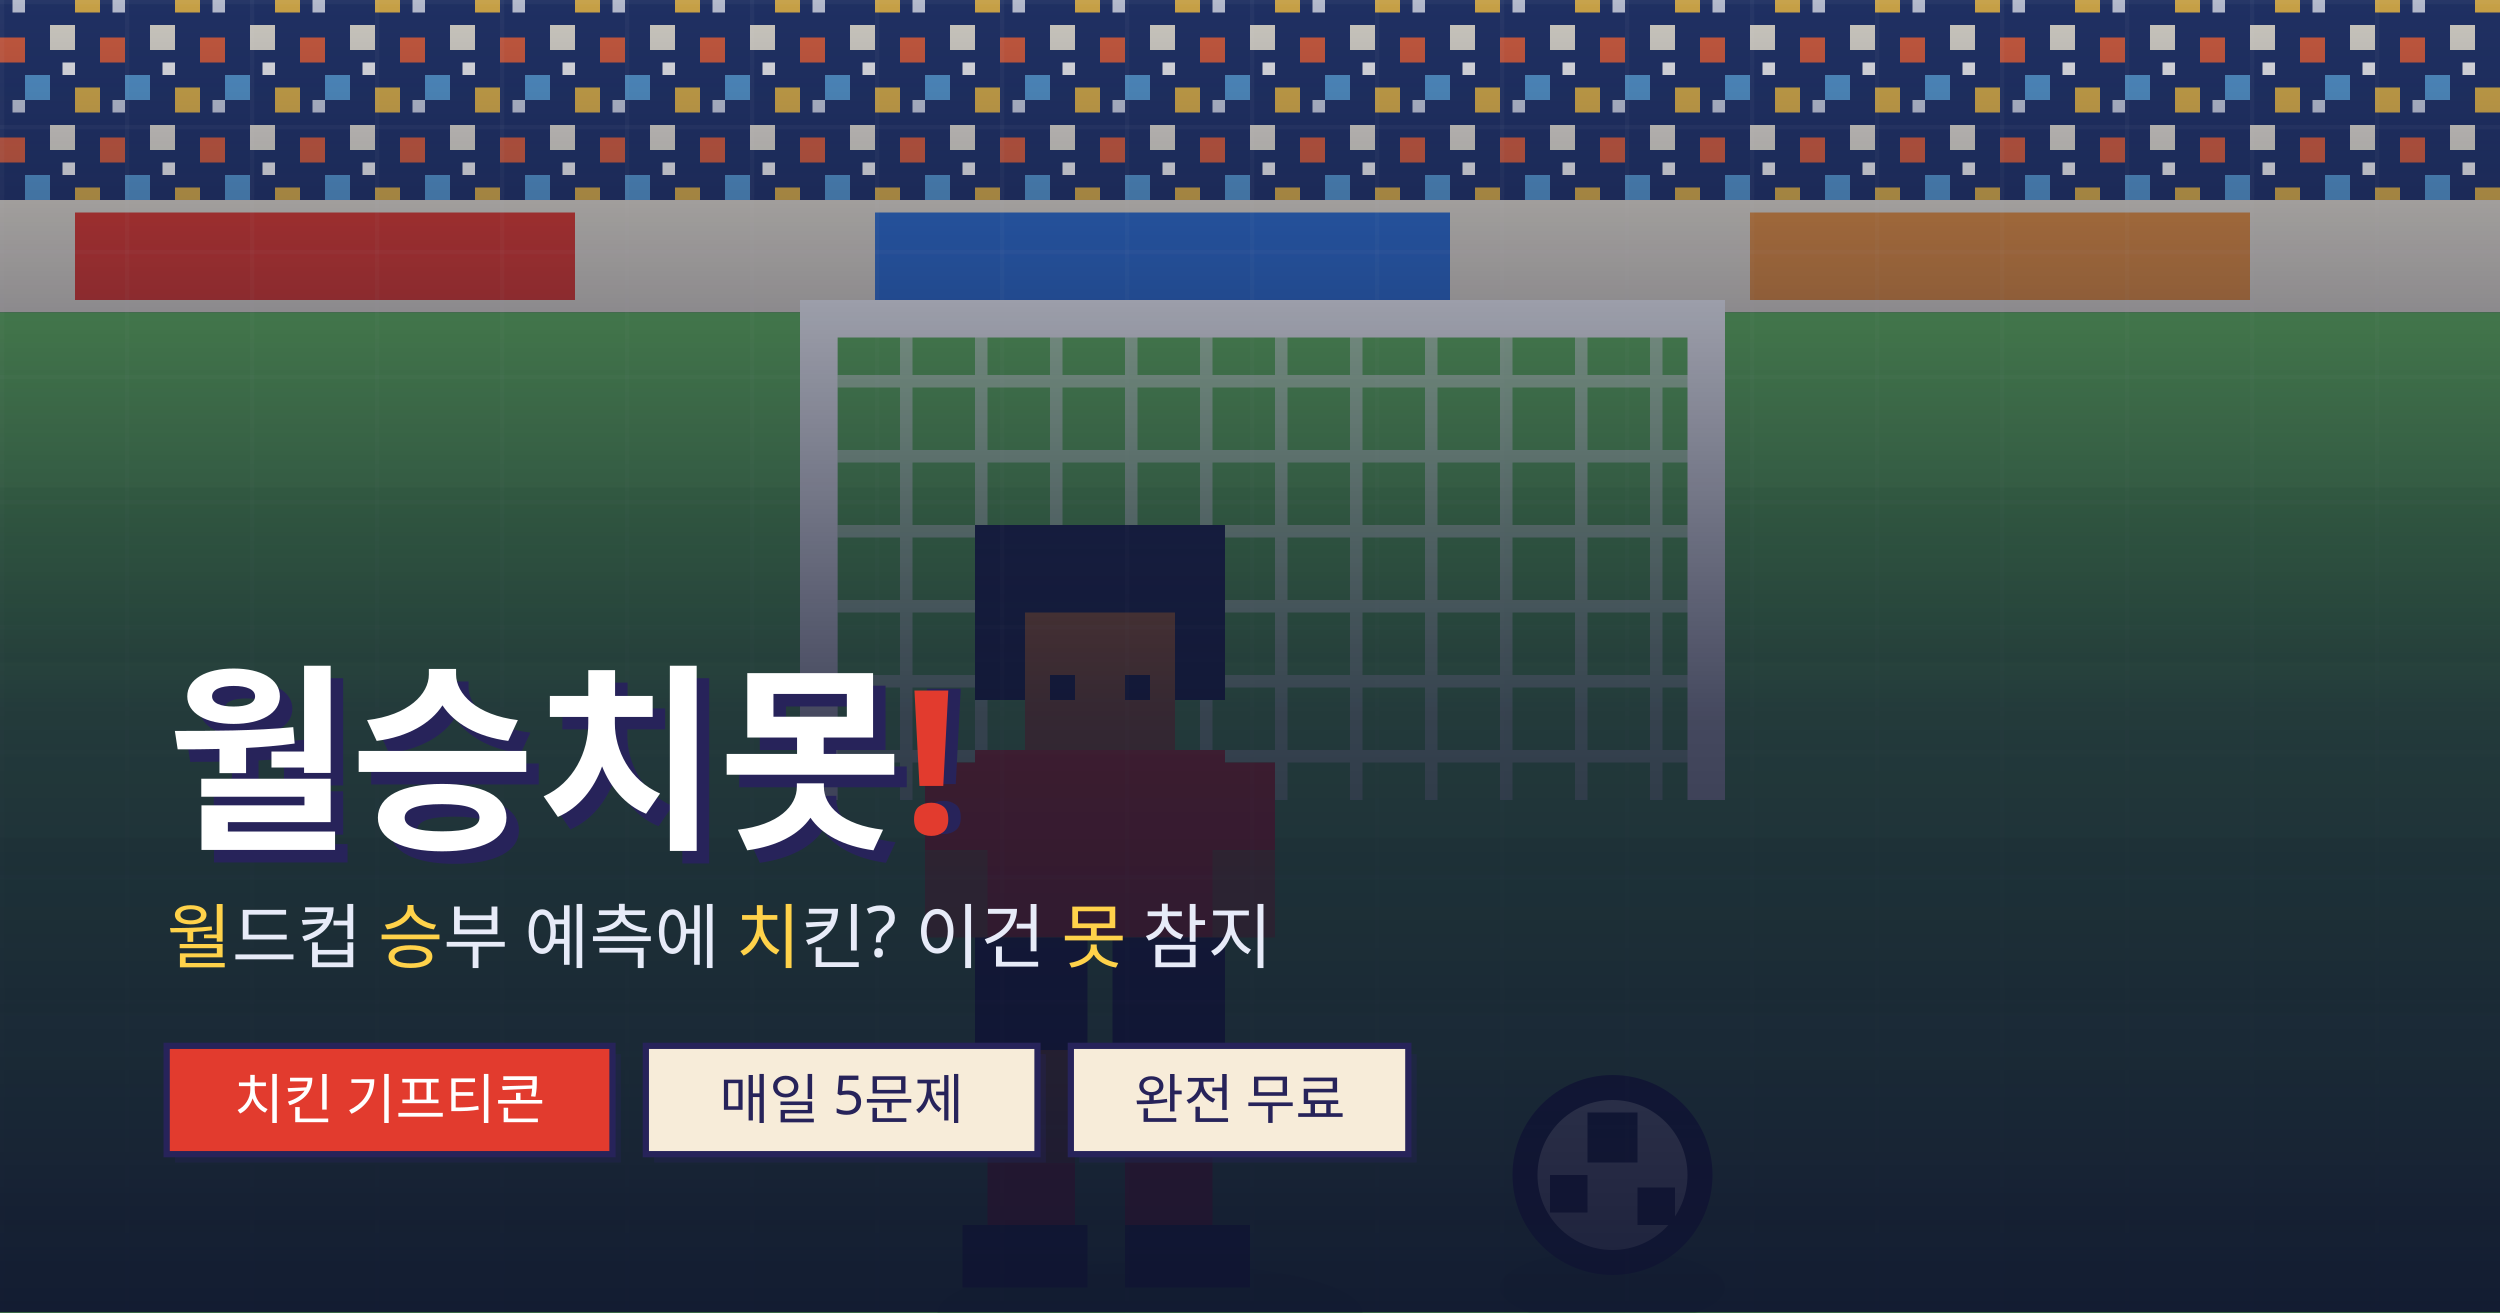
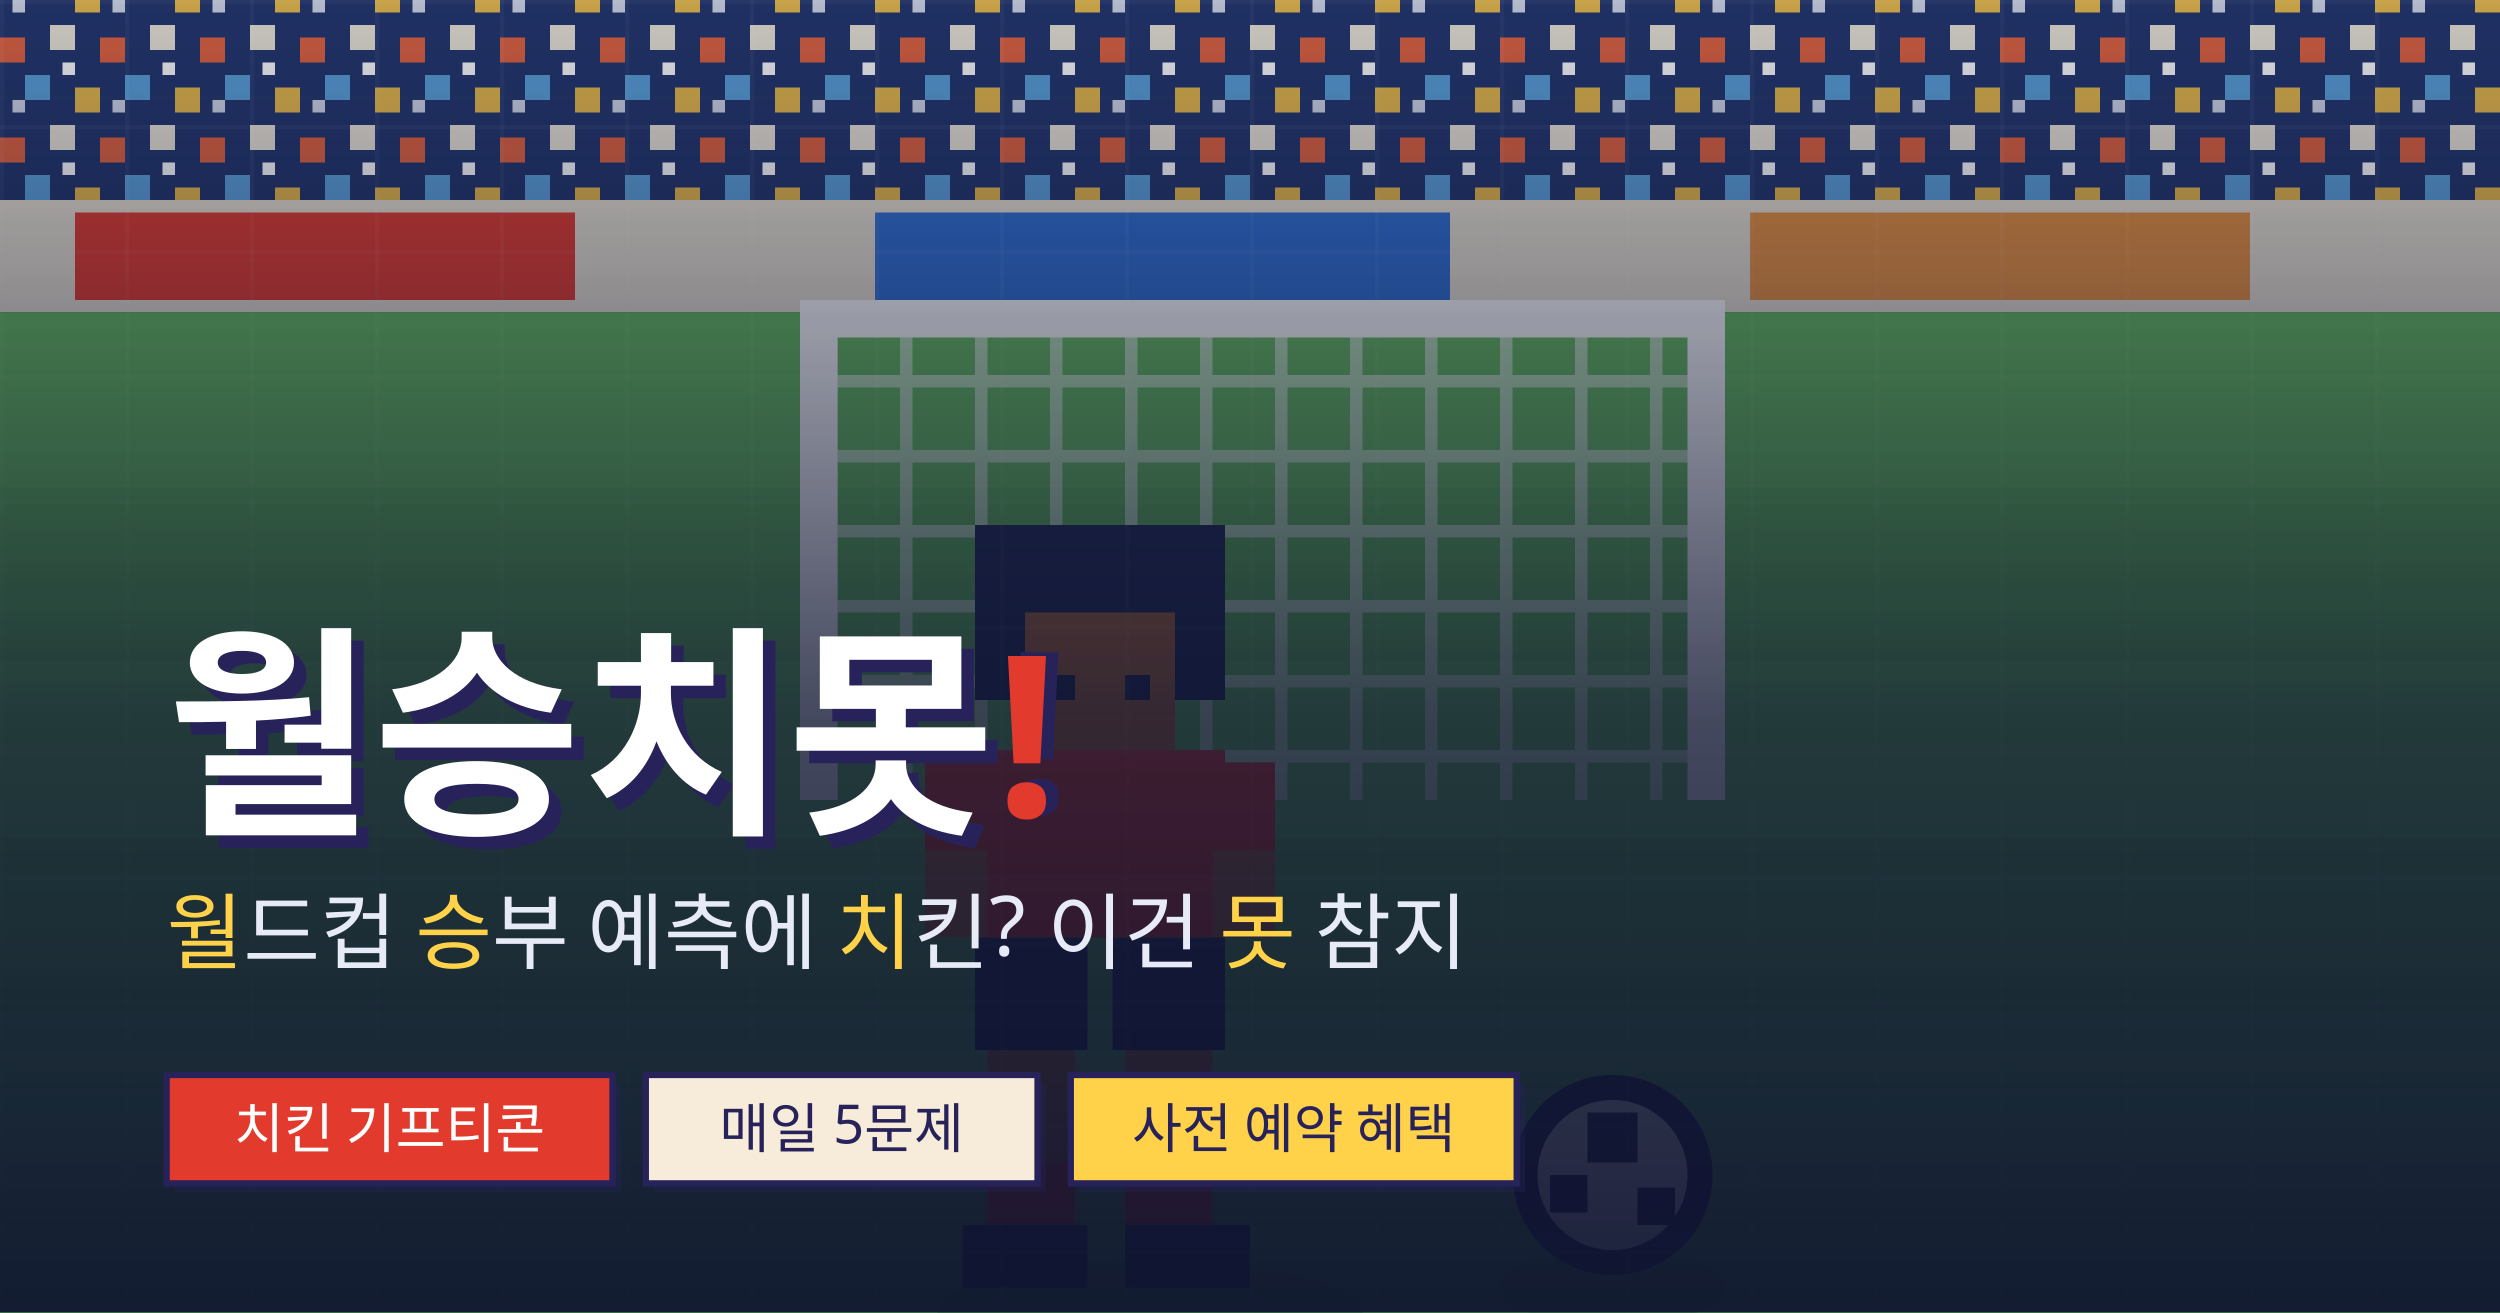
<svg xmlns="http://www.w3.org/2000/svg" width="1200" height="630" viewBox="0 0 1200 630">
  <defs>
    <pattern id="crowd" width="8" height="8" patternUnits="userSpaceOnUse">
      <rect width="8" height="8" fill="#22356b" />
      <rect x="0" y="1" width="2" height="2" fill="#e0623f" />
      <rect x="4" y="0" width="2" height="2" fill="#e9e4d6" />
      <rect x="2" y="4" width="2" height="2" fill="#5aa0d8" />
      <rect x="6" y="5" width="2" height="2" fill="#e7b94a" />
      <rect x="5" y="3" width="1" height="1" fill="#ffffff" />
      <rect x="1" y="6" width="1" height="1" fill="#cfd6e6" />
    </pattern>
    <pattern id="net" width="6" height="6" patternUnits="userSpaceOnUse">
      <rect width="6" height="6" fill="none" />
      <rect x="0" y="0" width="6" height="1" fill="#ffffff" />
      <rect x="0" y="0" width="1" height="6" fill="#ffffff" />
    </pattern>
    <pattern id="grid" width="60" height="60" patternUnits="userSpaceOnUse">
      <rect width="60" height="2" fill="#ffffff" opacity="0.04" />
      <rect width="2" height="60" fill="#ffffff" opacity="0.04" />
    </pattern>
    <linearGradient id="scrim" x1="0" y1="0" x2="0" y2="1">
      <stop offset="0%" stop-color="#0f1430" stop-opacity="0.15" />
      <stop offset="55%" stop-color="#0f1430" stop-opacity="0.78" />
      <stop offset="100%" stop-color="#0f1430" stop-opacity="0.95" />
    </linearGradient>
  </defs>
  <rect width="1200" height="630" fill="#0f1430" />
  <g transform="translate(0,-180) scale(6)">
    <rect x="0" y="0" width="200" height="46" fill="url(#crowd)" />
    <rect x="0" y="46" width="200" height="9" fill="#e7e0d0" />
    <rect x="6" y="47" width="40" height="7" fill="#e23b2e" />
    <rect x="70" y="47" width="46" height="7" fill="#2f6fd0" />
    <rect x="140" y="47" width="40" height="7" fill="#e7913f" />
    <rect x="0" y="55" width="200" height="110" fill="#5fb457" />
    <rect x="0" y="55" width="200" height="14" fill="#67bd5e" />
    <rect x="0" y="83" width="200" height="14" fill="#67bd5e" />
    <rect x="0" y="111" width="200" height="14" fill="#67bd5e" />
    <rect x="0" y="139" width="200" height="14" fill="#67bd5e" />
    <rect x="64" y="56" width="74" height="38" fill="url(#net)" opacity="0.55" />
    <rect x="64" y="54" width="74" height="3" fill="#ffffff" />
    <rect x="64" y="54" width="3" height="40" fill="#ffffff" />
    <rect x="135" y="54" width="3" height="40" fill="#ffffff" />
    <ellipse cx="92" cy="135" rx="17" ry="4" fill="#1c5a1f" opacity="0.22" />
    <ellipse cx="129" cy="133" rx="9" ry="3" fill="#1c5a1f" opacity="0.22" />
    <g transform="translate(121,116)">
      <rect x="1" y="1" width="14" height="14" rx="7" fill="#ffffff" stroke="#20264f" stroke-width="2" />
      <rect x="6" y="3" width="4" height="4" fill="#20264f" />
      <rect x="3" y="8" width="3" height="3" fill="#20264f" />
      <rect x="10" y="9" width="3" height="3" fill="#20264f" />
    </g>
    <g transform="translate(74,72)">
      <rect x="4" y="0" width="20" height="8" fill="#1f2a52" />
      <rect x="4" y="8" width="4" height="6" fill="#1f2a52" />
      <rect x="20" y="8" width="4" height="6" fill="#1f2a52" />
      <rect x="8" y="7" width="12" height="11" fill="#b56b39" />
      <rect x="10" y="12" width="2" height="2" fill="#20264f" />
      <rect x="16" y="12" width="2" height="2" fill="#20264f" />
      <rect x="4" y="18" width="20" height="15" fill="#e23b2e" />
      <rect x="0" y="19" width="5" height="7" fill="#e23b2e" />
      <rect x="23" y="19" width="5" height="7" fill="#e23b2e" />
      <rect x="0" y="26" width="5" height="7" fill="#b56b39" />
      <rect x="23" y="26" width="5" height="7" fill="#b56b39" />
      <rect x="4" y="33" width="9" height="9" fill="#1f2a52" />
      <rect x="15" y="33" width="9" height="9" fill="#1f2a52" />
      <rect x="5" y="42" width="7" height="9" fill="#b56b39" />
      <rect x="16" y="42" width="7" height="9" fill="#b56b39" />
      <rect x="5" y="51" width="7" height="5" fill="#e23b2e" />
      <rect x="16" y="51" width="7" height="5" fill="#e23b2e" />
      <rect x="3" y="56" width="10" height="5" fill="#20264f" />
      <rect x="16" y="56" width="10" height="5" fill="#20264f" />
    </g>
  </g>
  <rect width="1200" height="630" fill="url(#grid)" />
  <rect width="1200" height="630" fill="url(#scrim)" />
-   <text x="86" y="406" font-family="Galmuri11" font-weight="bold" font-size="96" fill="#27235a">월승치못!</text>
-   <text x="80" y="400" font-family="Galmuri11" font-weight="bold" font-size="96" fill="#ffffff">월승치못<tspan fill="#e23b2e">!</tspan>
+   <text x="86" y="398" font-family="Galmuri11" font-weight="bold" font-size="108" fill="#27235a">월승치못!</text>
+   <text x="80" y="392" font-family="Galmuri11" font-weight="bold" font-size="108" fill="#ffffff">월승치못<tspan fill="#e23b2e">!</tspan>
  </text>
-   <text x="80" y="462" font-family="Galmuri11" font-size="34" fill="#e7ebf8">
+   <text x="80" y="462" font-family="Galmuri11" font-size="40" fill="#e7ebf8">
    <tspan fill="#ffd24a">월</tspan>드컵 <tspan fill="#ffd24a">승</tspan>부 예측에 <tspan fill="#ffd24a">치</tspan>킨? 이건 <tspan fill="#ffd24a">못</tspan> 참지</text>
-   <rect x="84" y="506" width="214" height="52" fill="rgba(39,35,90,0.35)" />
-   <rect x="80" y="502" width="214" height="52" fill="#e23b2e" stroke="#27235a" stroke-width="3" />
-   <text x="187" y="537" font-family="Galmuri11" font-size="26" fill="#ffffff" text-anchor="middle">치킨 기프티콘</text>
-   <rect x="314" y="506" width="188" height="52" fill="rgba(39,35,90,0.35)" />
-   <rect x="310" y="502" width="188" height="52" fill="#f7ecd9" stroke="#27235a" stroke-width="3" />
-   <text x="404" y="537" font-family="Galmuri11" font-size="26" fill="#27235a" text-anchor="middle">매일 5문제</text>
-   <rect x="518" y="506" width="162" height="52" fill="rgba(39,35,90,0.35)" />
-   <rect x="514" y="502" width="162" height="52" fill="#f7ecd9" stroke="#27235a" stroke-width="3" />
-   <text x="595" y="537" font-family="Galmuri11" font-size="26" fill="#27235a" text-anchor="middle">완전 무료</text>
+   <rect x="84" y="520" width="214" height="52" fill="rgba(39,35,90,0.35)" />
+   <rect x="80" y="516" width="214" height="52" fill="#e23b2e" stroke="#27235a" stroke-width="3" />
+   <text x="187" y="551" font-family="Galmuri11" font-size="26" fill="#ffffff" text-anchor="middle">치킨 기프티콘</text>
+   <rect x="314" y="520" width="188" height="52" fill="rgba(39,35,90,0.35)" />
+   <rect x="310" y="516" width="188" height="52" fill="#f7ecd9" stroke="#27235a" stroke-width="3" />
+   <text x="404" y="551" font-family="Galmuri11" font-size="26" fill="#27235a" text-anchor="middle">매일 5문제</text>
+   <rect x="518" y="520" width="214" height="52" fill="rgba(39,35,90,0.35)" />
+   <rect x="514" y="516" width="214" height="52" fill="#ffd24a" stroke="#27235a" stroke-width="3" />
+   <text x="621" y="551" font-family="Galmuri11" font-size="26" fill="#27235a" text-anchor="middle">사전 예약 혜택</text>
</svg>
